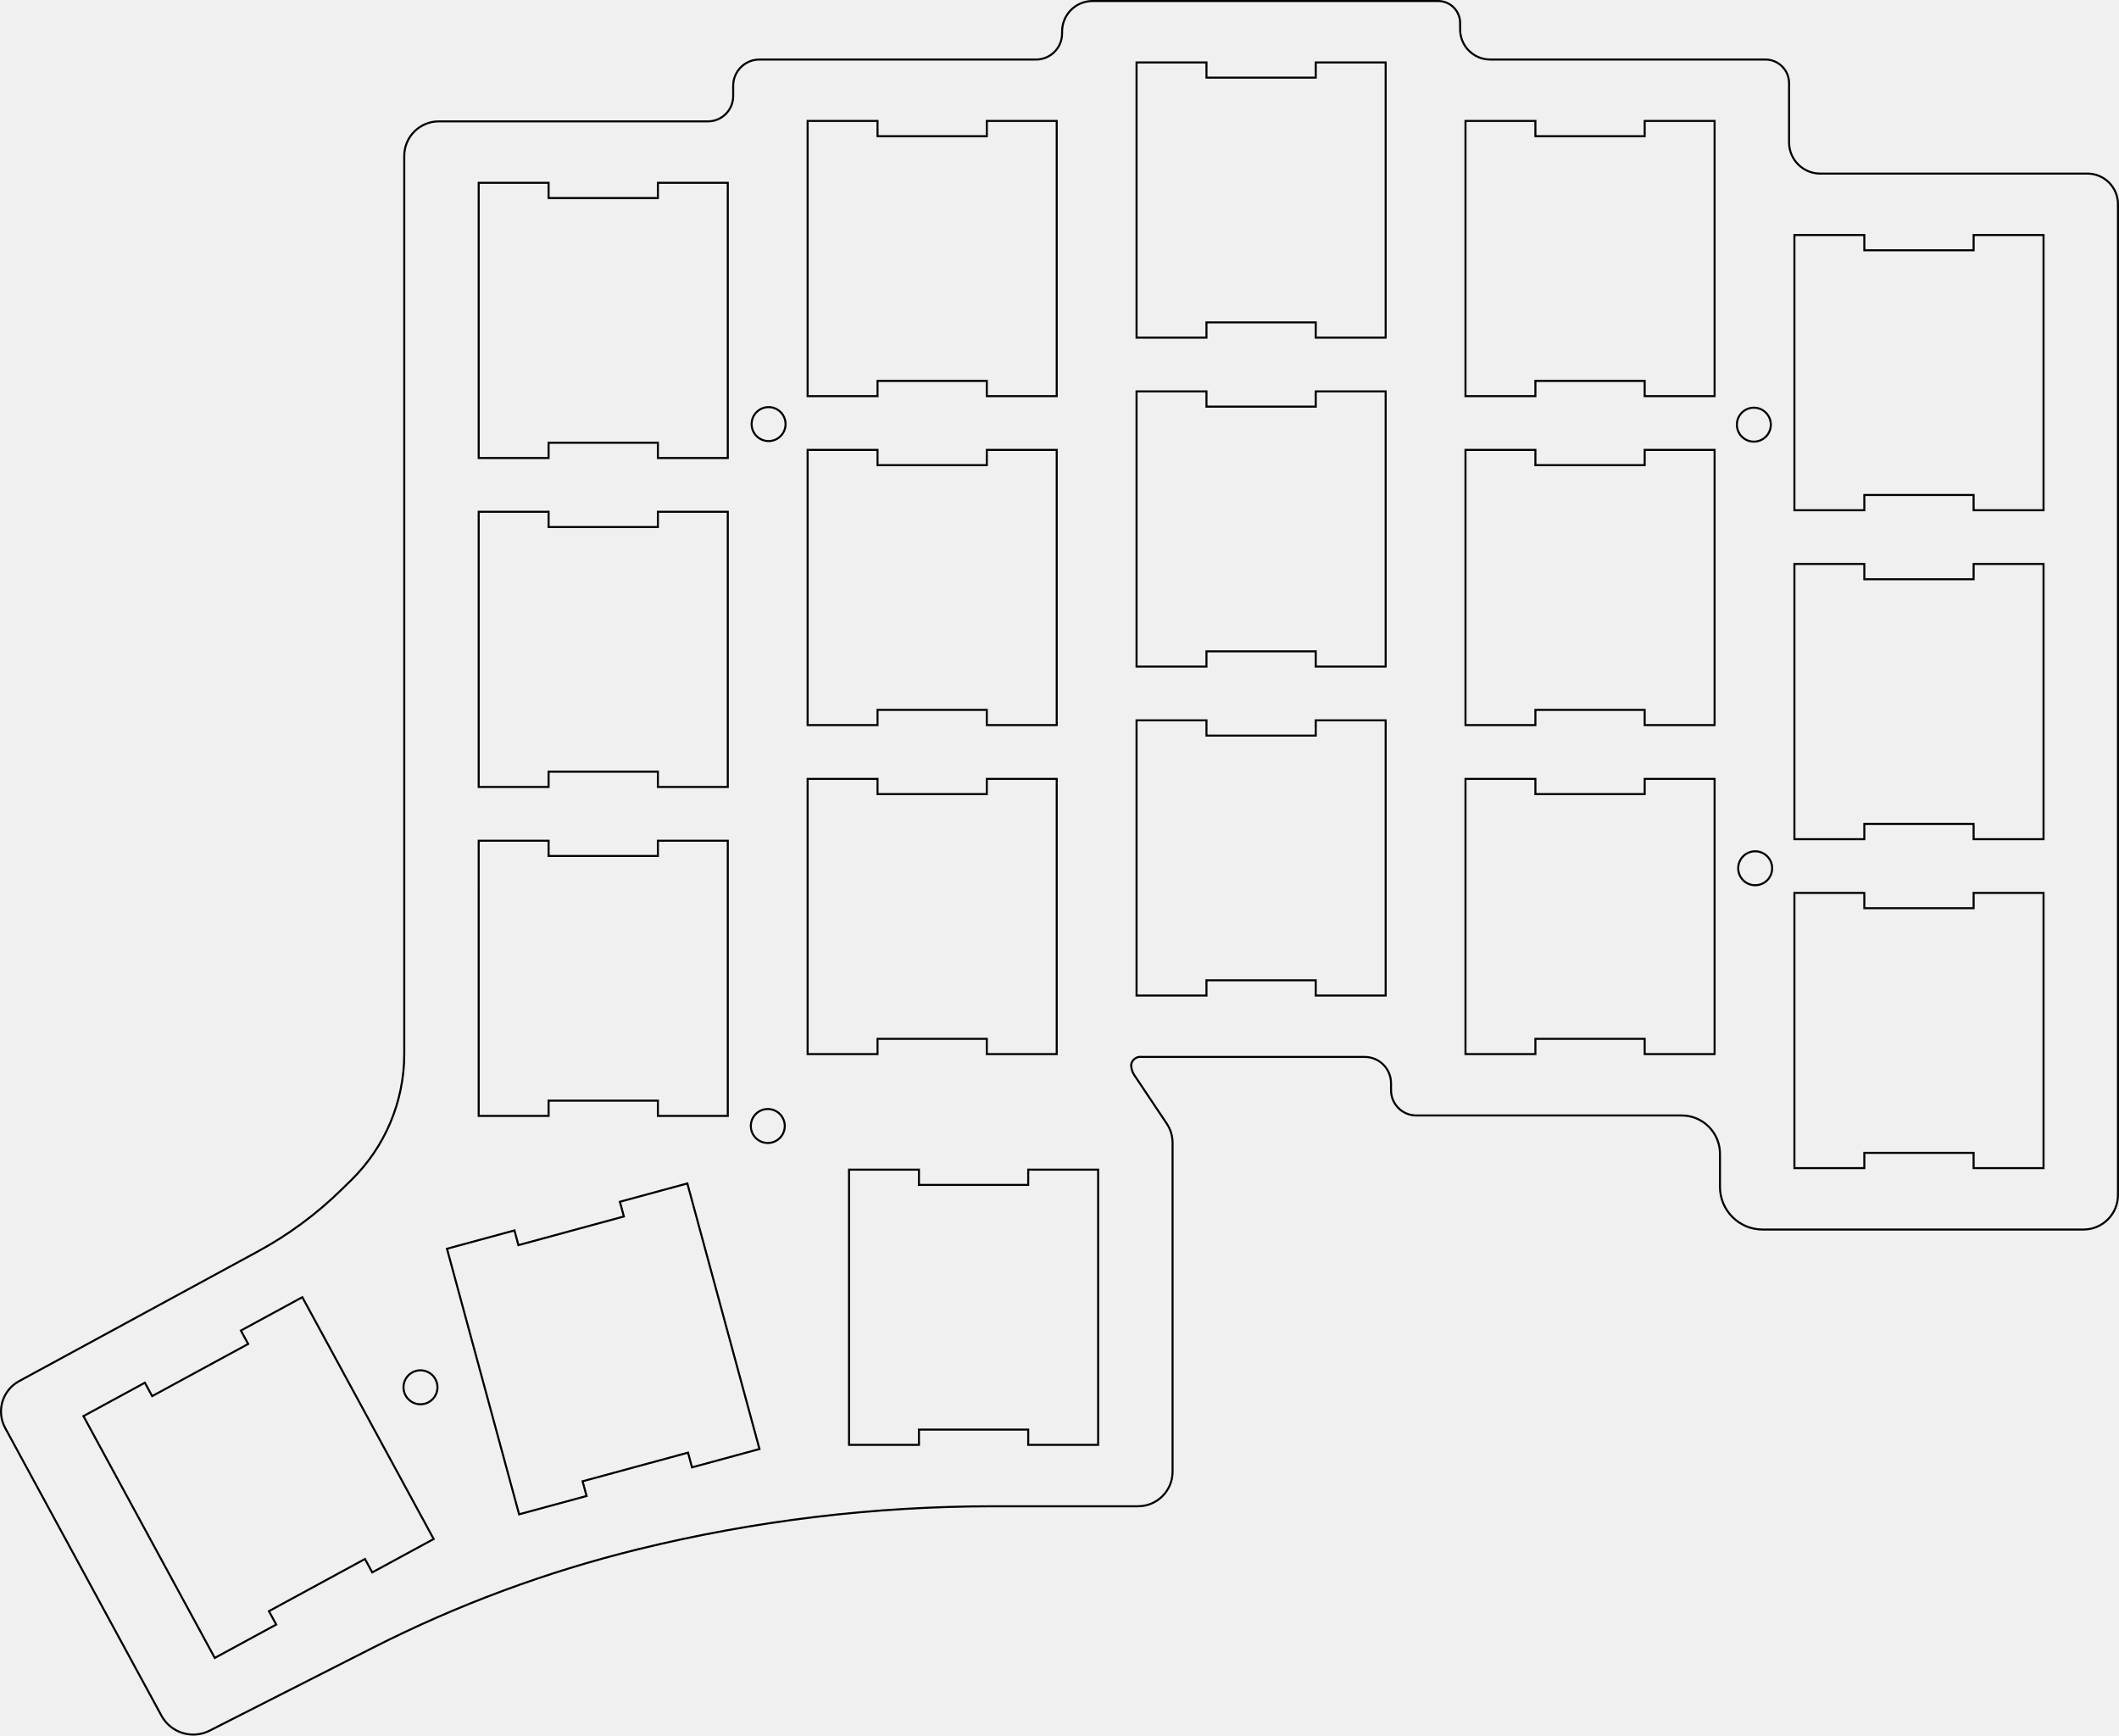
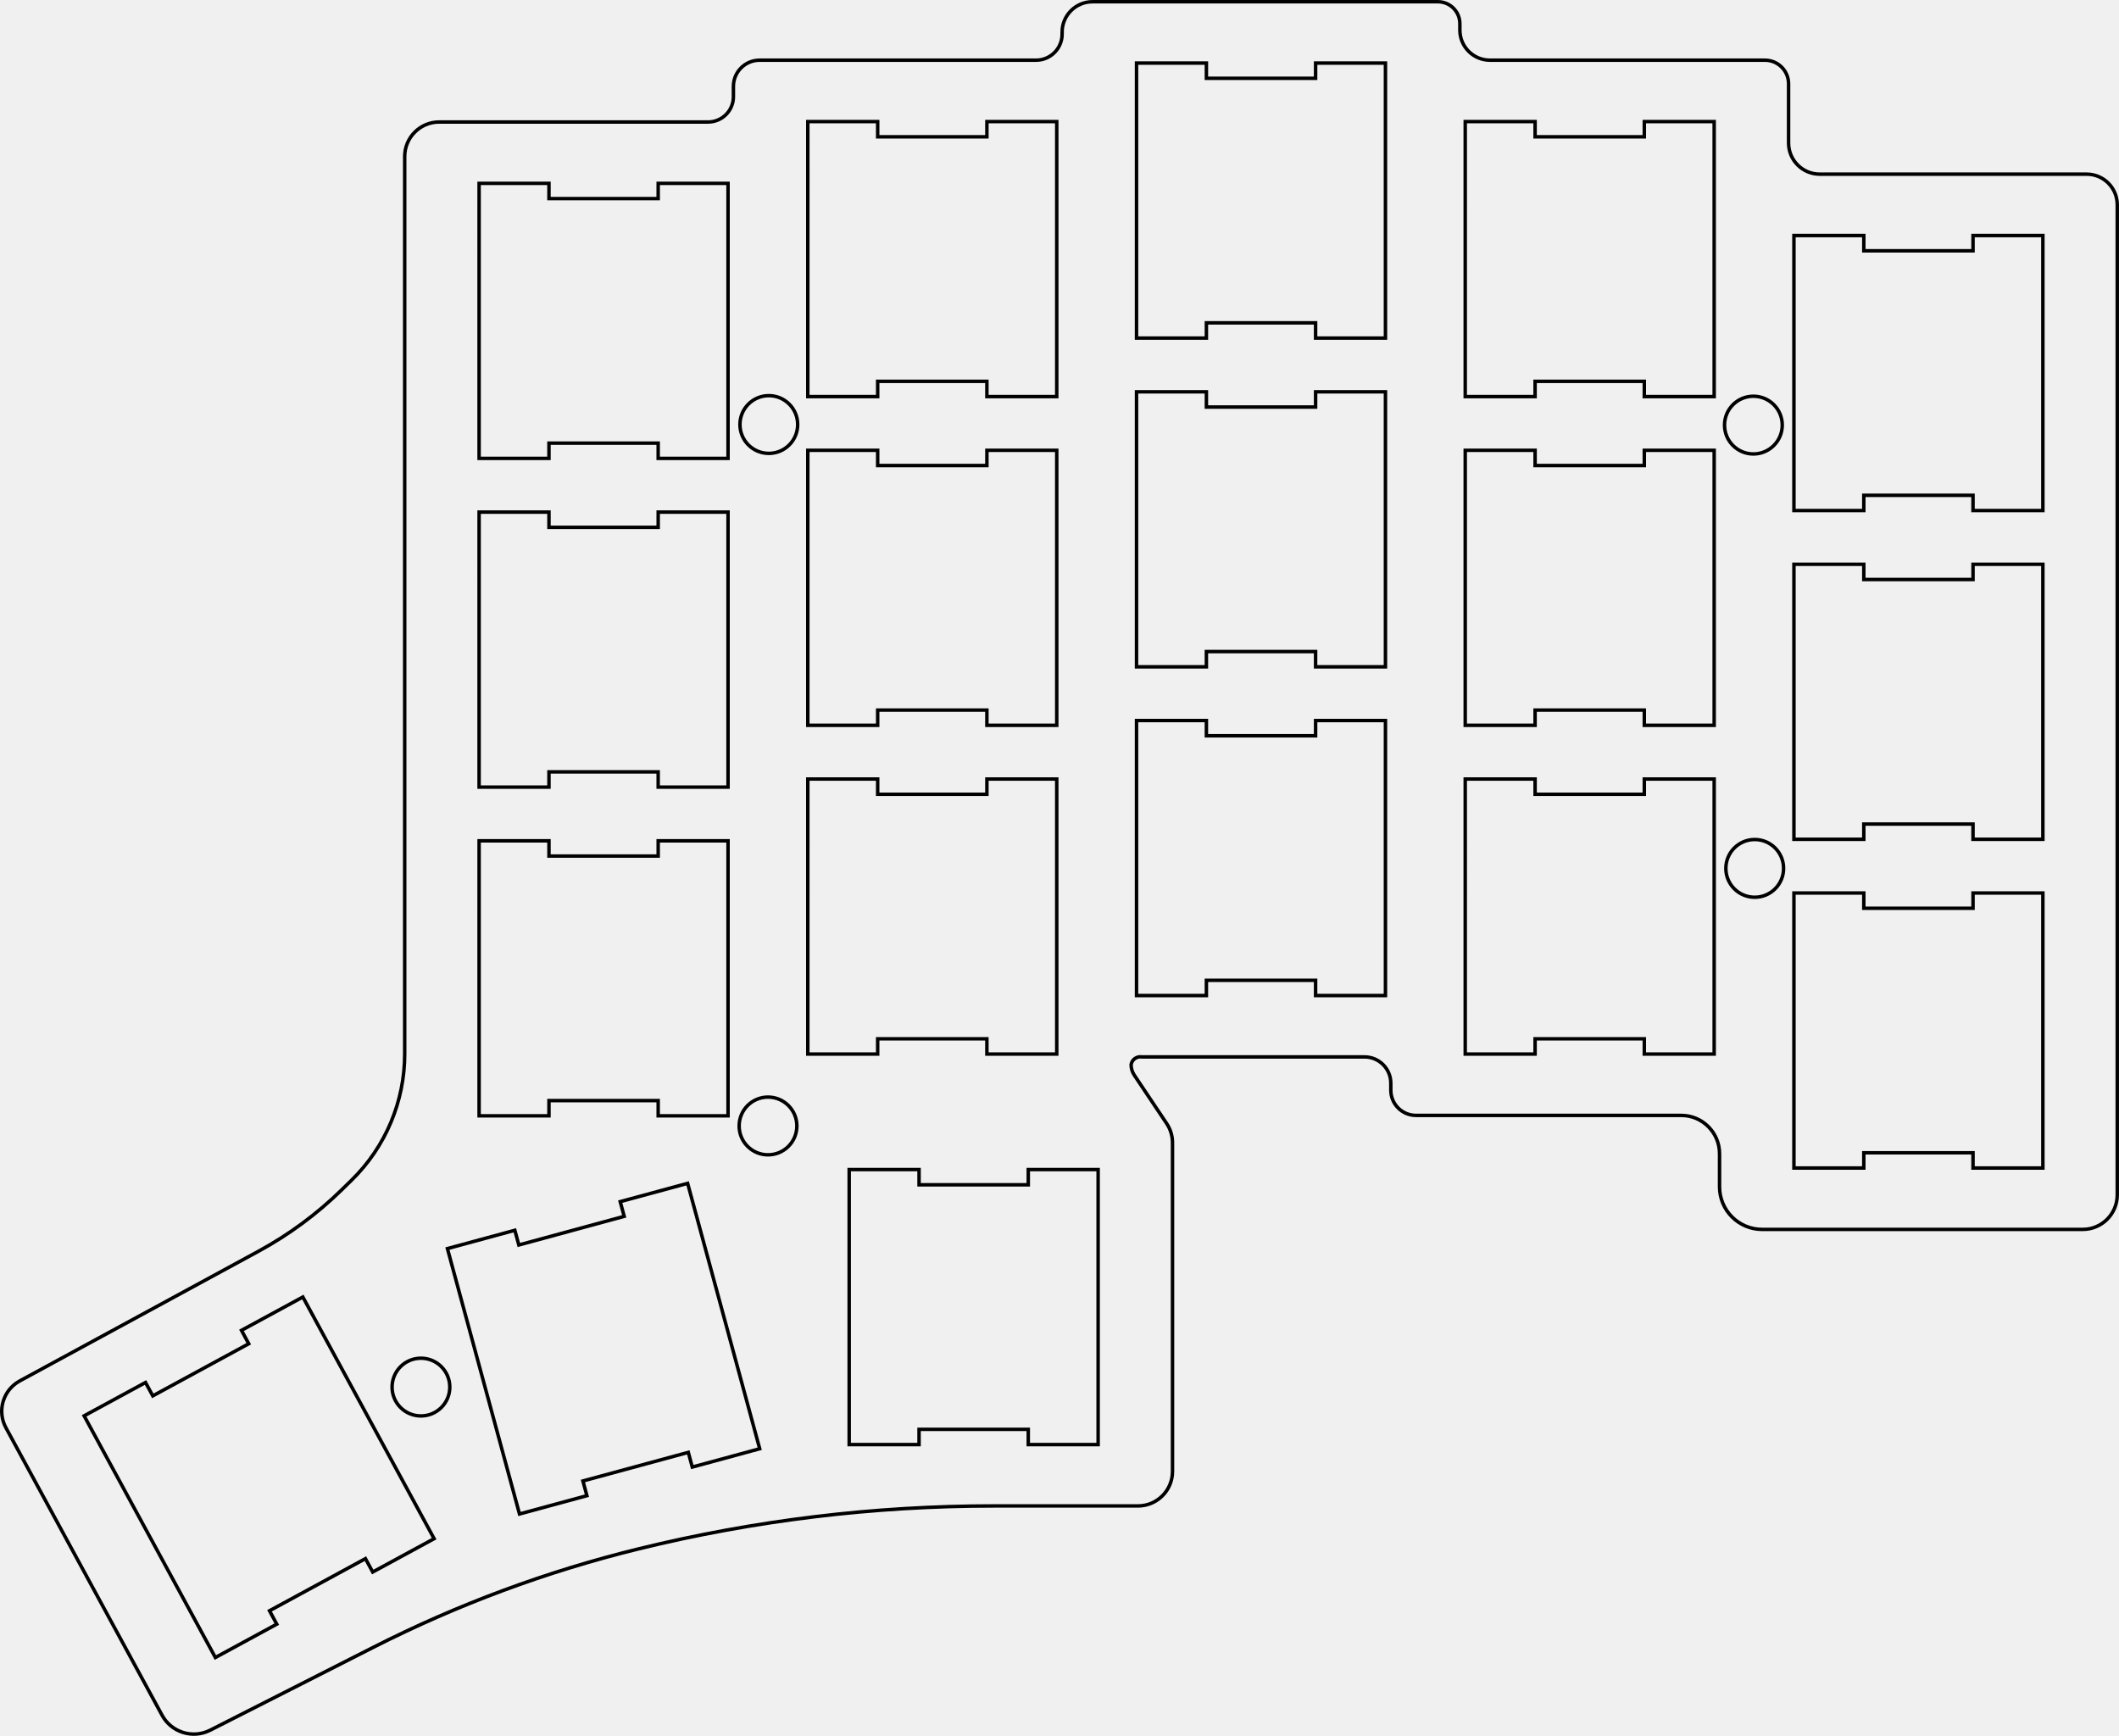
- <svg xmlns="http://www.w3.org/2000/svg" width="122.721mm" height="100.511mm" viewBox="0 0 122.721 100.511" version="1.1" id="svg1122">
-   <defs id="defs1119" />
-   <g id="layer1" transform="translate(9.348921,-90.71031)">
-     <path id="circle45283" style="fill:#ffffff;fill-opacity:0;stroke:#000000;stroke-width:0.118" d="m 36.147,115.27 a 0.983,0.983 0 0 1 -0.983,0.983 0.983,0.983 0 0 1 -0.983,-0.983 0.983,0.983 0 0 1 0.983,-0.983 0.983,0.983 0 0 1 0.983,0.983 z m 57.138,25.722 a 0.983,0.983 0 0 1 -0.983,0.983 0.983,0.983 0 0 1 -0.983,-0.983 0.983,0.983 0 0 1 0.983,-0.983 0.983,0.983 0 0 1 0.983,0.983 z m -0.077,-25.689 a 0.983,0.983 0 0 1 -0.983,0.983 0.983,0.983 0 0 1 -0.983,-0.983 0.983,0.983 0 0 1 0.983,-0.983 0.983,0.983 0 0 1 0.983,0.983 z m -57.107,40.615 a 0.983,0.983 0 0 1 -0.983,0.983 0.983,0.983 0 0 1 -0.983,-0.983 0.983,0.983 0 0 1 0.983,-0.983 0.983,0.983 0 0 1 0.983,0.983 z M 15.986,171.05 a 0.983,0.983 0 0 1 -0.983,0.983 0.983,0.983 0 0 1 -0.983,-0.983 0.983,0.983 0 0 1 0.983,-0.983 0.983,0.983 0 0 1 0.983,0.983 z M 52.162,92.534 v 0.114 a 1.51,1.51 0 0 1 -1.51,1.51 H 34.633 a 1.52,1.52 0 0 0 -1.52,1.52 v 0.596 a 1.466,1.466 0 0 1 -1.466,1.466 H 16.063 a 2,2 0 0 0 -2,2 v 52.006 a 10.229,10.229 0 0 1 -3.075,7.311 l -0.579,0.566 a 21.658,21.658 0 0 1 -4.809,3.551 l -13.845,7.521 a 2,2 0 0 0 -0.803,2.712 l 9.049,16.659 a 2.095,2.095 0 0 0 2.79,0.868 l 9.46,-4.805 a 71.619,71.619 0 0 1 15.348,-5.697 v 0 a 86.368,86.368 0 0 1 20.603,-2.493 h 8.358 a 2,2 0 0 0 2,-2 v -19.048 a 2.002,2.002 0 0 0 -0.338,-1.113 l -1.876,-2.803 a 1.093,1.093 0 0 1 -0.185,-0.608 0.542,0.542 0 0 1 0.622,-0.449 h 12.905 a 1.524,1.524 0 0 1 1.524,1.524 v 0.403 a 1.463,1.463 0 0 0 1.463,1.463 h 15.369 a 2.219,2.219 0 0 1 2.219,2.219 v 1.917 a 2.47,2.47 0 0 0 2.47,2.47 h 18.579 a 2,2 0 0 0 2,-2 v -57.379 a 1.772,1.772 0 0 0 -1.772,-1.772 H 96.07 A 1.806,1.806 0 0 1 94.264,98.957 V 95.527 A 1.369,1.369 0 0 0 92.895,94.158 H 76.958 A 1.745,1.745 0 0 1 75.213,92.413 V 92.042 A 1.272,1.272 0 0 0 73.941,90.769 H 53.926 a 1.764,1.764 0 0 0 -1.764,1.764 z m -56.678,80.184 3.558,-1.933 0.421,0.776 5.561,-3.021 -0.421,-0.776 3.557,-1.932 7.607,14.004 -3.558,1.933 -0.421,-0.776 -5.561,3.021 0.421,0.776 -3.558,1.933 z m 21.054,-9.692 3.907,-1.061 0.231,0.852 6.107,-1.659 -0.231,-0.852 3.907,-1.061 4.177,15.38 -3.907,1.061 -0.231,-0.852 -6.107,1.659 0.231,0.852 -3.907,1.061 z m 23.284,-4.58 h 4.049 v 0.883 h 6.329 l 8.3e-4,-0.883 h 4.048 v 15.937 h -4.049 v -0.883 h -6.329 v 0.883 h -4.049 z m 54.752,-16.026 h 4.049 v 0.883 h 6.329 l 8.3e-4,-0.883 h 4.048 v 15.937 h -4.049 v -0.883 h -6.329 v 0.883 h -4.049 z m 0,-19.05 h 4.049 v 0.883 h 6.329 l 8.3e-4,-0.883 h 4.048 v 15.937 h -4.049 v -0.883 h -6.329 v 0.883 h -4.049 z m -19.05,12.445 h 4.049 v 0.883 h 6.329 l 8.3e-4,-0.883 h 4.048 v 15.937 h -4.049 v -0.883 h -6.329 v 0.883 h -4.049 z m 0,-19.05 h 4.049 v 0.883 h 6.329 l 8.3e-4,-0.883 h 4.048 v 15.937 h -4.049 v -0.883 h -6.329 v 0.883 h -4.049 z m -19.05,15.66 h 4.049 v 0.883 h 6.329 l 8.3e-4,-0.883 h 4.048 v 15.937 h -4.049 v -0.883 h -6.329 v 0.883 h -4.049 z m 0,-19.05 h 4.049 v 0.883 h 6.329 l 8.3e-4,-0.883 h 4.048 v 15.937 h -4.049 v -0.883 h -6.329 v 0.883 h -4.049 z m -19.05,22.44 h 4.049 v 0.883 h 6.329 l 8.3e-4,-0.883 h 4.048 v 15.937 h -4.049 v -0.883 h -6.329 v 0.883 h -4.049 z m 0,-19.05 h 4.049 v 0.883 h 6.329 l 8.3e-4,-0.883 h 4.048 v 15.937 h -4.049 v -0.883 h -6.329 v 0.883 h -4.049 z m -19.05,22.631 h 4.049 v 0.883 h 6.329 l 8.3e-4,-0.883 h 4.048 v 15.937 h -4.049 v -0.883 h -6.329 v 0.883 h -4.049 z m 0,-19.05 h 4.049 v 0.883 h 6.329 l 8.3e-4,-0.883 h 4.048 v 15.937 h -4.049 v -0.883 h -6.329 v 0.883 h -4.049 z m 76.2,-16.026 h 4.049 v 0.883 h 6.329 l 8.3e-4,-0.883 h 4.048 v 15.937 h -4.049 v -0.883 h -6.329 v 0.883 h -4.049 z m -19.05,-6.605 h 4.049 v 0.883 h 6.329 l 8.3e-4,-0.883 h 4.048 v 15.937 h -4.049 v -0.883 h -6.329 v 0.883 h -4.049 z m -19.05,-3.39 h 4.049 v 0.883 h 6.329 l 8.3e-4,-0.883 h 4.048 v 15.937 h -4.049 v -0.883 h -6.329 v 0.883 h -4.049 z m -19.05,3.39 h 4.049 v 0.883 h 6.329 l 8.3e-4,-0.883 h 4.048 v 15.937 h -4.049 v -0.883 h -6.329 v 0.883 h -4.049 z m -19.05,3.581 h 4.049 v 0.883 h 6.329 l 8.3e-4,-0.883 h 4.048 v 15.937 h -4.049 v -0.883 h -6.329 v 0.883 h -4.049 z" />
+ <svg xmlns="http://www.w3.org/2000/svg" width="122.804mm" height="100.594mm" viewBox="0 0 122.804 100.594" version="1.1" id="svg40104">
+   <defs id="defs40101" />
+   <g id="layer1" transform="translate(-43.83628,-98.20317)">
+     <path id="circle40033" style="fill:#ffffff;fill-opacity:0;stroke:#000000;stroke-width:0.201" d="m 69.904,178.584 a 1.673,1.673 0 0 1 -1.673,1.673 1.673,1.673 0 0 1 -1.673,-1.673 1.673,1.673 0 0 1 1.673,-1.673 1.673,1.673 0 0 1 1.673,1.673 z m 20.114,-15.132 a 1.673,1.673 0 0 1 -1.673,1.673 1.673,1.673 0 0 1 -1.673,-1.673 1.673,1.673 0 0 1 1.673,-1.673 1.673,1.673 0 0 1 1.673,1.673 z m 57.184,-14.926 a 1.673,1.673 0 0 1 -1.673,1.673 1.673,1.673 0 0 1 -1.673,-1.673 1.673,1.673 0 0 1 1.673,-1.673 1.673,1.673 0 0 1 1.673,1.673 z m -0.077,-25.689 a 1.673,1.673 0 0 1 -1.673,1.673 1.673,1.673 0 0 1 -1.673,-1.673 1.673,1.673 0 0 1 1.673,-1.673 1.673,1.673 0 0 1 1.673,1.673 z m -57.06,-0.033 a 1.673,1.673 0 0 1 -1.673,1.673 1.673,1.673 0 0 1 -1.673,-1.673 1.673,1.673 0 0 1 1.673,-1.673 1.673,1.673 0 0 1 1.673,1.673 z m 15.325,-22.737 v 0.114 a 1.51,1.51 0 0 1 -1.51,1.51 H 87.86 a 1.52,1.52 0 0 0 -1.52,1.52 v 0.596 a 1.466,1.466 0 0 1 -1.466,1.466 H 69.29 a 2,2 0 0 0 -2,2 v 52.006 a 10.229,10.229 0 0 1 -3.075,7.311 l -0.579,0.566 a 21.658,21.658 0 0 1 -4.809,3.551 l -13.845,7.521 a 2,2 0 0 0 -0.803,2.712 l 9.049,16.659 a 2.095,2.095 0 0 0 2.79,0.868 l 9.46,-4.805 a 71.619,71.619 0 0 1 15.348,-5.697 v 0 a 86.368,86.368 0 0 1 20.603,-2.493 h 8.358 a 2,2 0 0 0 2,-2 v -19.048 a 2.002,2.002 0 0 0 -0.338,-1.113 l -1.876,-2.803 a 1.093,1.093 0 0 1 -0.185,-0.608 0.542,0.542 0 0 1 0.622,-0.449 h 12.905 a 1.524,1.524 0 0 1 1.524,1.524 v 0.403 a 1.463,1.463 0 0 0 1.463,1.463 h 15.369 a 2.219,2.219 0 0 1 2.219,2.219 v 1.917 a 2.47,2.47 0 0 0 2.47,2.47 h 18.579 a 2,2 0 0 0 2,-2 v -57.379 a 1.772,1.772 0 0 0 -1.772,-1.772 h -15.47 a 1.806,1.806 0 0 1 -1.806,-1.806 v -3.43 a 1.369,1.369 0 0 0 -1.369,-1.369 h -15.936 a 1.745,1.745 0 0 1 -1.745,-1.745 V 99.576 A 1.272,1.272 0 0 0 127.167,98.304 H 107.153 a 1.764,1.764 0 0 0 -1.764,1.764 z m -56.678,80.184 3.558,-1.933 0.421,0.776 5.561,-3.021 -0.421,-0.776 3.557,-1.932 7.607,14.004 -3.558,1.933 -0.421,-0.776 -5.561,3.021 0.421,0.776 -3.558,1.933 z m 21.054,-9.692 3.907,-1.061 0.231,0.852 6.107,-1.659 -0.231,-0.852 3.907,-1.061 4.177,15.38 -3.907,1.061 -0.231,-0.852 -6.107,1.659 0.231,0.852 -3.907,1.061 z m 23.284,-4.58 h 4.049 v 0.883 h 6.329 l 8.3e-4,-0.883 h 4.048 v 15.937 h -4.049 v -0.883 h -6.329 v 0.883 h -4.049 z m 54.752,-16.026 h 4.049 v 0.883 h 6.329 l 8.3e-4,-0.883 h 4.048 v 15.937 h -4.049 v -0.883 h -6.329 v 0.883 h -4.049 z m 0,-19.05 h 4.049 v 0.883 h 6.329 l 8.3e-4,-0.883 h 4.048 v 15.937 h -4.049 v -0.883 h -6.329 v 0.883 h -4.049 z m -19.05,12.445 h 4.049 v 0.883 h 6.329 l 8.3e-4,-0.883 h 4.048 v 15.937 h -4.049 v -0.883 h -6.329 v 0.883 h -4.049 z m 0,-19.05 h 4.049 v 0.883 h 6.329 l 8.3e-4,-0.883 h 4.048 v 15.937 h -4.049 v -0.883 h -6.329 v 0.883 h -4.049 z m -19.05,15.66 h 4.049 v 0.883 h 6.329 l 8.3e-4,-0.883 h 4.048 v 15.937 h -4.049 v -0.883 h -6.329 v 0.883 h -4.049 z m 0,-19.05 h 4.049 v 0.883 h 6.329 l 8.3e-4,-0.883 h 4.048 v 15.937 h -4.049 v -0.883 h -6.329 v 0.883 h -4.049 z m -19.05,22.44 h 4.049 v 0.883 h 6.329 l 8.3e-4,-0.883 h 4.048 v 15.937 h -4.049 v -0.883 h -6.329 v 0.883 h -4.049 z m 0,-19.05 h 4.049 v 0.883 h 6.329 l 8.3e-4,-0.883 h 4.048 v 15.937 h -4.049 v -0.883 h -6.329 v 0.883 h -4.049 z m -19.05,22.631 h 4.049 v 0.883 h 6.329 l 8.3e-4,-0.883 h 4.048 v 15.937 h -4.049 v -0.883 h -6.329 v 0.883 h -4.049 z m 0,-19.05 h 4.049 v 0.883 h 6.329 l 8.3e-4,-0.883 h 4.048 v 15.937 h -4.049 v -0.883 h -6.329 v 0.883 h -4.049 z m 76.2,-16.026 h 4.049 v 0.883 h 6.329 l 8.3e-4,-0.883 h 4.048 v 15.937 h -4.049 v -0.883 h -6.329 v 0.883 h -4.049 z m -19.05,-6.605 h 4.049 v 0.883 h 6.329 l 8.3e-4,-0.883 h 4.048 v 15.937 h -4.049 v -0.883 h -6.329 v 0.883 h -4.049 z m -19.05,-3.39 h 4.049 v 0.883 h 6.329 l 8.3e-4,-0.883 h 4.048 v 15.937 h -4.049 v -0.883 h -6.329 v 0.883 h -4.049 z m -19.05,3.39 h 4.049 v 0.883 h 6.329 l 8.3e-4,-0.883 h 4.048 v 15.937 h -4.049 v -0.883 h -6.329 v 0.883 h -4.049 z m -19.05,3.581 h 4.049 v 0.883 h 6.329 l 8.3e-4,-0.883 h 4.048 v 15.937 h -4.049 v -0.883 h -6.329 v 0.883 h -4.049 z" />
  </g>
</svg>
